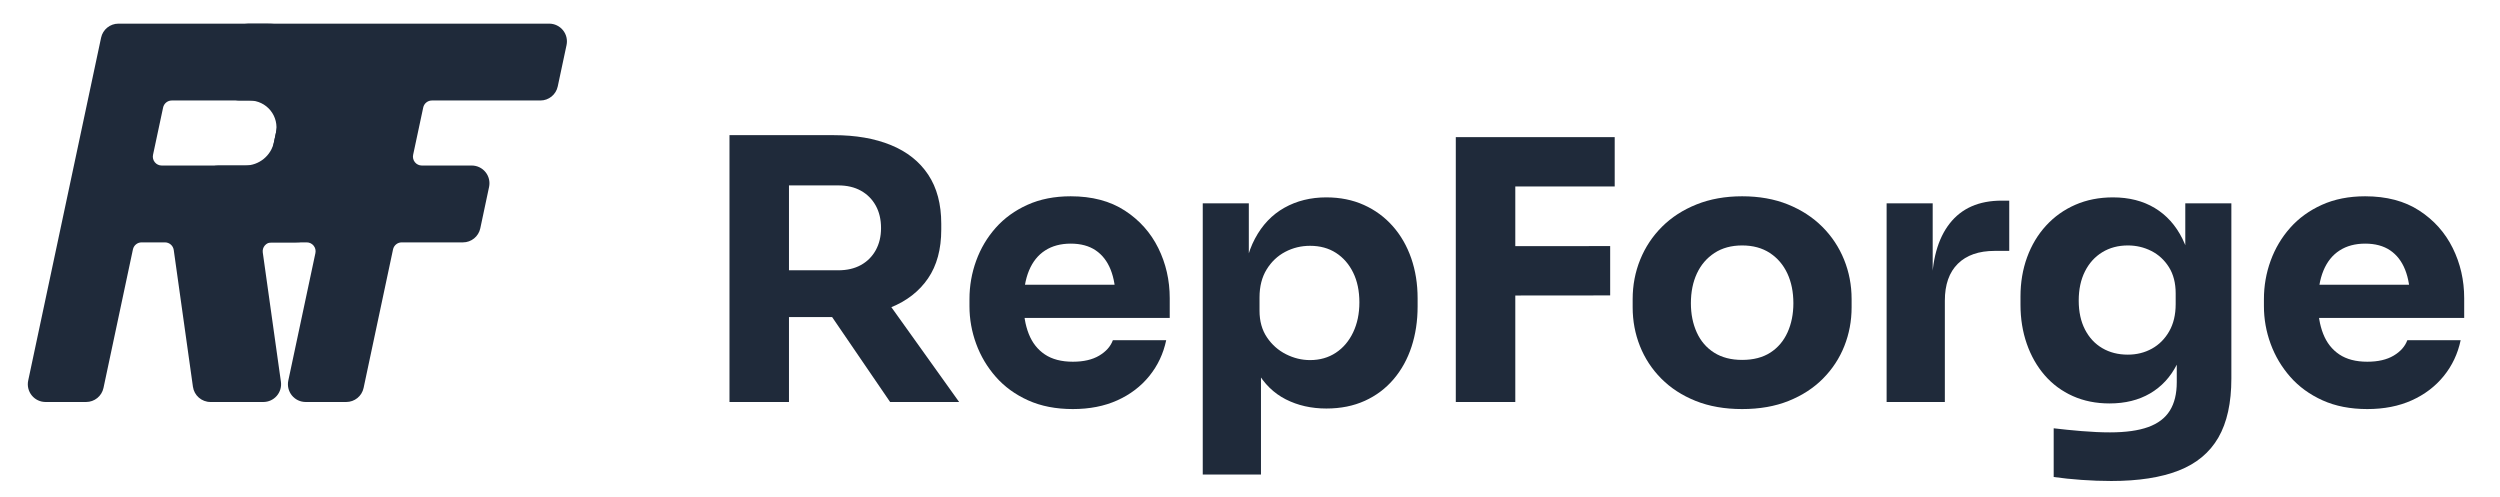
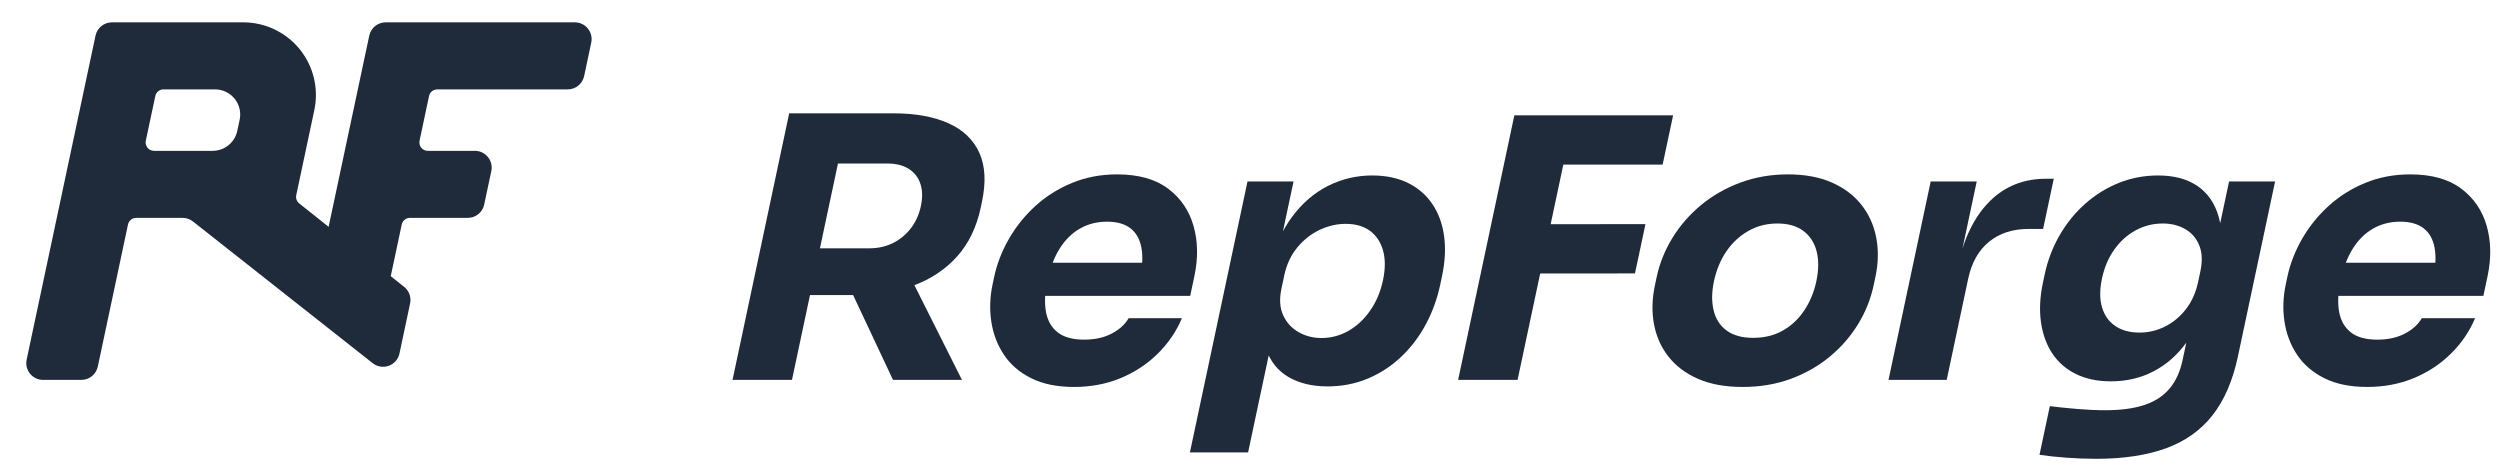
- <svg xmlns="http://www.w3.org/2000/svg" viewBox="0 0 845.79 167.91" width="845.79" height="167.91" role="img" aria-label="RepForge horizontal lockup, monochrome slate">
+ <svg xmlns="http://www.w3.org/2000/svg" viewBox="0 0 895.01 169.74" width="895.01" height="169.74" role="img" aria-label="RepForge horizontal lockup, monochrome slate">
  <g transform="translate(8.00 8.00) scale(1)">
-     <path fill="#1F2A3A" d="M70.20 4.75A6.00 6.00 0 0 1 76.07 0.00L177.80 0.00A6.00 6.00 0 0 1 183.67 7.25L180.69 21.25A6.00 6.00 0 0 1 174.82 26.00L138.11 26.00A3.00 3.00 0 0 0 135.18 28.38L131.77 44.38A3.00 3.00 0 0 0 134.71 48.00L151.60 48.00A6.00 6.00 0 0 1 157.46 55.25L154.49 69.25A6.00 6.00 0 0 1 148.62 74.00L127.91 74.00A3.00 3.00 0 0 0 124.97 76.38L115.01 123.25A6.00 6.00 0 0 1 109.14 128.00L95.41 128.00A6.00 6.00 0 0 1 89.54 120.75L98.71 77.62A3.00 3.00 0 0 0 95.77 74.00L62.89 74.00A6.00 6.00 0 0 1 57.02 66.75L59.99 52.75A6.00 6.00 0 0 1 65.86 48.00L80.58 48.00A3.00 3.00 0 0 0 83.51 45.62L86.91 29.62A3.00 3.00 0 0 0 83.98 26.00L73.09 26.00A6.00 6.00 0 0 1 67.22 18.75Z" />
-     <path fill="#1F2A3A" fill-rule="nonzero" d="M26.20 4.75A6.00 6.00 0 0 1 32.07 0.00L82.16 0.00A30.00 30.00 0 0 1 111.50 36.24L105.87 62.73A14.23 14.23 0 0 1 91.96 74.00L83.87 74.00A3.00 3.00 0 0 0 80.90 77.42L87.04 121.17A6.00 6.00 0 0 1 81.10 128.00L63.22 128.00A6.00 6.00 0 0 1 57.27 122.83L50.78 76.58A3.00 3.00 0 0 0 47.81 74.00L39.91 74.00A3.00 3.00 0 0 0 36.97 76.38L27.01 123.25A6.00 6.00 0 0 1 21.14 128.00L7.41 128.00A6.00 6.00 0 0 1 1.54 120.75ZM50.11 26.00A3.00 3.00 0 0 0 47.18 28.38L43.77 44.38A3.00 3.00 0 0 0 46.71 48.00L74.91 48.00A10.00 10.00 0 0 0 84.69 40.08L85.34 36.99A9.10 9.10 0 0 0 76.45 26.00Z" />
+     <path fill="#1F2A3A" d="M124.20 4.75A6.00 6.00 0 0 1 130.07 0.00L197.80 0.00A6.00 6.00 0 0 1 203.67 7.25L201.12 19.25A6.00 6.00 0 0 1 195.25 24.00L148.54 24.00A3.00 3.00 0 0 0 145.60 26.38L142.20 42.38A3.00 3.00 0 0 0 145.13 46.00L162.02 46.00A6.00 6.00 0 0 1 167.89 53.25L165.34 65.25A6.00 6.00 0 0 1 159.47 70.00L138.76 70.00A3.00 3.00 0 0 0 135.82 72.38L131.01 95.00L105.01 95.00Z" />
+     <path fill="#1F2A3A" fill-rule="nonzero" d="M26.20 4.75A6.00 6.00 0 0 1 32.07 0.00L79.10 0.00A26.00 26.00 0 0 1 104.53 31.41L98.06 61.86A3.00 3.00 0 0 0 99.13 64.84L136.68 94.69A6.00 6.00 0 0 1 138.82 100.63L135.01 118.56A6.00 6.00 0 0 1 125.42 122.02L61.08 71.29A6.00 6.00 0 0 0 57.36 70.00L40.76 70.00A3.00 3.00 0 0 0 37.82 72.38L27.01 123.25A6.00 6.00 0 0 1 21.14 128.00L7.41 128.00A6.00 6.00 0 0 1 1.54 120.75ZM50.54 24.00A3.00 3.00 0 0 0 47.60 26.38L44.20 42.38A3.00 3.00 0 0 0 47.13 46.00L68.14 46.00A9.00 9.00 0 0 0 76.94 38.87L77.80 34.87A9.00 9.00 0 0 0 68.99 24.00Z" />
  </g>
-   <g transform="translate(236.73 136.00)">
-     <path fill="#1F2A3A" d="M10.065 0.0V-90.275H30.194V0.0ZM64.408 0.0 38.111 -38.51H60.235L87.759 0.0ZM24.732 -28.721V-44.555H46.856Q51.305 -44.555 54.527 -46.334Q57.749 -48.114 59.544 -51.351Q61.339 -54.588 61.339 -58.854Q61.339 -63.211 59.544 -66.448Q57.749 -69.685 54.527 -71.481Q51.305 -73.276 46.856 -73.276H24.732V-90.275H45.291Q56.491 -90.275 64.684 -86.915Q72.877 -83.555 77.295 -76.912Q81.714 -70.268 81.714 -60.296V-58.332Q81.714 -48.359 77.234 -41.808Q72.754 -35.257 64.622 -31.989Q56.491 -28.721 45.291 -28.721Z" />
-     <path fill="#1F2A3A" d="M126.238 2.393Q117.646 2.393 111.11 -0.552Q104.574 -3.498 100.186 -8.484Q95.798 -13.471 93.528 -19.669Q91.257 -25.867 91.257 -32.403V-34.797Q91.257 -41.547 93.528 -47.792Q95.798 -54.036 100.14 -58.93Q104.482 -63.825 110.88 -66.709Q117.278 -69.593 125.501 -69.593Q136.364 -69.593 143.805 -64.761Q151.246 -59.928 155.128 -52.088Q159.009 -44.248 159.009 -35.104V-28.445H99.542V-39.676H147.196L140.721 -34.428Q140.721 -40.504 139.018 -44.769Q137.315 -49.035 133.955 -51.305Q130.595 -53.576 125.501 -53.576Q120.438 -53.576 116.848 -51.259Q113.258 -48.942 111.402 -44.478Q109.545 -40.013 109.545 -33.508Q109.545 -27.524 111.31 -23.044Q113.074 -18.564 116.756 -16.094Q120.438 -13.624 126.238 -13.624Q131.669 -13.624 135.136 -15.68Q138.604 -17.736 139.77 -20.896H157.813Q156.37 -14.054 152.09 -8.776Q147.809 -3.498 141.258 -0.552Q134.707 2.393 126.238 2.393Z" />
-     <path fill="#1F2A3A" d="M170.179 24.548V-67.2H185.767V-38.203L183.741 -38.264Q184.171 -48.359 187.853 -55.279Q191.535 -62.198 197.795 -65.712Q204.055 -69.225 211.972 -69.225Q218.998 -69.225 224.69 -66.663Q230.382 -64.101 234.464 -59.483Q238.545 -54.865 240.708 -48.636Q242.871 -42.407 242.871 -35.073V-32.311Q242.871 -24.978 240.815 -18.702Q238.759 -12.427 234.755 -7.717Q230.751 -3.007 225.013 -0.399Q219.275 2.209 212.002 2.209Q204.362 2.209 198.255 -0.905Q192.149 -4.02 188.482 -10.479Q184.815 -16.938 184.478 -26.911L189.878 -19.485V24.548ZM206.479 -14.176Q211.45 -14.176 215.209 -16.662Q218.968 -19.147 221.07 -23.581Q223.172 -28.015 223.172 -33.692Q223.172 -39.492 221.07 -43.772Q218.968 -48.053 215.255 -50.446Q211.542 -52.839 206.479 -52.839Q201.968 -52.839 198.087 -50.799Q194.205 -48.758 191.796 -44.846Q189.387 -40.934 189.387 -35.41V-30.869Q189.387 -25.591 191.904 -21.863Q194.42 -18.135 198.347 -16.156Q202.275 -14.176 206.479 -14.176Z" />
-     <path fill="#1F2A3A" d="M255.79 0.0V-89.6H275.919V0.0ZM273.464 -36.024V-52.717L308.015 -52.747V-36.055ZM273.464 -72.907V-89.6H309.55V-72.907Z" />
-     <path fill="#1F2A3A" d="M352.662 2.393Q343.794 2.393 336.921 -0.368Q330.047 -3.13 325.291 -7.932Q320.535 -12.734 318.08 -18.933Q315.625 -25.131 315.625 -32.035V-34.797Q315.625 -41.885 318.187 -48.191Q320.75 -54.496 325.567 -59.299Q330.385 -64.101 337.258 -66.847Q344.132 -69.593 352.662 -69.593Q361.284 -69.593 368.112 -66.847Q374.939 -64.101 379.757 -59.299Q384.574 -54.496 387.136 -48.191Q389.699 -41.885 389.699 -34.797V-32.035Q389.699 -25.131 387.244 -18.933Q384.789 -12.734 380.033 -7.932Q375.277 -3.13 368.403 -0.368Q361.53 2.393 352.662 2.393ZM352.662 -14.238Q358.369 -14.238 362.205 -16.708Q366.041 -19.178 368.02 -23.551Q369.999 -27.923 369.999 -33.416Q369.999 -39.123 367.958 -43.496Q365.918 -47.868 362.036 -50.415Q358.155 -52.962 352.662 -52.962Q347.2 -52.962 343.303 -50.415Q339.406 -47.868 337.365 -43.496Q335.325 -39.123 335.325 -33.416Q335.325 -27.923 337.304 -23.551Q339.283 -19.178 343.165 -16.708Q347.047 -14.238 352.662 -14.238Z" />
-     <path fill="#1F2A3A" d="M401.543 0.0V-67.2H417.131V-38.356H416.824Q416.824 -52.625 422.869 -60.373Q428.914 -68.121 440.452 -68.121H443.029V-51.121H438.119Q430.049 -51.121 425.646 -46.779Q421.243 -42.437 421.243 -34.275V0.0Z" />
-     <path fill="#1F2A3A" d="M477.55 26.727Q472.64 26.727 467.485 26.358Q462.33 25.99 458.065 25.376V8.899Q462.391 9.42 467.562 9.85Q472.732 10.279 477.12 10.279Q485.067 10.279 490.038 8.484Q495.009 6.689 497.357 2.93Q499.704 -0.828 499.704 -6.689V-20.129L503.264 -27.985Q502.987 -19.055 499.735 -12.673Q496.482 -6.29 490.683 -2.9Q484.883 0.491 476.967 0.491Q470.093 0.491 464.524 -2.01Q458.955 -4.511 455.027 -9.037Q451.099 -13.563 448.967 -19.684Q446.834 -25.806 446.834 -32.925V-35.687Q446.834 -42.836 449.074 -48.973Q451.314 -55.11 455.487 -59.667Q459.66 -64.224 465.398 -66.724Q471.136 -69.225 478.133 -69.225Q486.264 -69.225 492.248 -65.635Q498.231 -62.045 501.622 -55.218Q505.013 -48.39 505.289 -38.602L502.588 -37.927V-67.2H518.176V-7.917Q518.176 4.419 513.773 12.044Q509.37 19.669 500.348 23.198Q491.327 26.727 477.55 26.727ZM483.134 -16.018Q487.645 -16.018 491.296 -18.043Q494.948 -20.068 497.142 -23.904Q499.336 -27.739 499.336 -33.109V-36.73Q499.336 -41.977 497.065 -45.598Q494.795 -49.219 491.112 -51.09Q487.43 -52.962 483.165 -52.962Q478.255 -52.962 474.496 -50.661Q470.738 -48.359 468.636 -44.171Q466.534 -39.982 466.534 -34.306Q466.534 -28.629 468.651 -24.517Q470.768 -20.405 474.512 -18.212Q478.255 -16.018 483.134 -16.018Z" />
-     <path fill="#1F2A3A" d="M564.173 2.393Q555.581 2.393 549.045 -0.552Q542.51 -3.498 538.122 -8.484Q533.734 -13.471 531.463 -19.669Q529.192 -25.867 529.192 -32.403V-34.797Q529.192 -41.547 531.463 -47.792Q533.734 -54.036 538.076 -58.93Q542.418 -63.825 548.815 -66.709Q555.213 -69.593 563.437 -69.593Q574.299 -69.593 581.74 -64.761Q589.181 -59.928 593.063 -52.088Q596.945 -44.248 596.945 -35.104V-28.445H537.477V-39.676H585.131L578.656 -34.428Q578.656 -40.504 576.953 -44.769Q575.25 -49.035 571.89 -51.305Q568.53 -53.576 563.437 -53.576Q558.374 -53.576 554.784 -51.259Q551.193 -48.942 549.337 -44.478Q547.481 -40.013 547.481 -33.508Q547.481 -27.524 549.245 -23.044Q551.009 -18.564 554.692 -16.094Q558.374 -13.624 564.173 -13.624Q569.604 -13.624 573.072 -15.68Q576.539 -17.736 577.705 -20.896H595.748Q594.306 -14.054 590.025 -8.776Q585.745 -3.498 579.193 -0.552Q572.642 2.393 564.173 2.393Z" />
+   <g transform="translate(251.61 136.00)">
+     <path fill="#1F2A3A" d="M10.64 0.0 30.925 -95.434H52.204L31.919 0.0ZM68.088 0.0 48.942 -40.71H72.33L92.774 0.0ZM32.599 -30.362 36.157 -47.1H59.545Q64.248 -47.1 68.054 -48.982Q71.86 -50.863 74.485 -54.286Q77.11 -57.708 78.069 -62.217Q79.048 -66.823 77.878 -70.245Q76.707 -73.668 73.705 -75.565Q70.702 -77.463 65.999 -77.463H42.611L46.43 -95.434H68.164Q80.004 -95.434 87.91 -91.882Q95.816 -88.33 98.995 -81.307Q102.173 -74.284 99.932 -63.741L99.491 -61.665Q97.25 -51.123 91.042 -44.197Q84.834 -37.272 75.503 -33.817Q66.173 -30.362 54.333 -30.362Z" />
+     <path fill="#1F2A3A" d="M132.914 2.53Q123.831 2.53 117.583 -0.584Q111.336 -3.698 107.818 -8.969Q104.299 -14.24 103.292 -20.793Q102.284 -27.346 103.753 -34.255L104.291 -36.785Q105.807 -43.922 109.611 -50.523Q113.415 -57.124 119.104 -62.298Q124.794 -67.472 132.206 -70.521Q139.617 -73.57 148.311 -73.57Q159.794 -73.57 166.574 -68.461Q173.355 -63.352 175.696 -55.064Q178.038 -46.776 175.983 -37.109L174.487 -30.07H111.622L114.145 -41.943H164.522L156.498 -36.396Q157.864 -42.819 157.022 -47.328Q156.18 -51.836 153.138 -54.237Q150.096 -56.637 144.712 -56.637Q139.359 -56.637 135.043 -54.188Q130.727 -51.739 127.762 -47.019Q124.796 -42.3 123.334 -35.423Q121.99 -29.097 122.848 -24.361Q123.707 -19.625 127.044 -17.014Q130.382 -14.403 136.513 -14.403Q142.254 -14.403 146.382 -16.576Q150.509 -18.749 152.452 -22.091H171.526Q168.464 -14.857 162.753 -9.277Q157.042 -3.698 149.454 -0.584Q141.867 2.53 132.914 2.53Z" />
+     <path fill="#1F2A3A" d="M174.387 25.951 195.003 -71.04H211.482L204.966 -40.386L202.839 -40.451Q205.562 -51.123 211.009 -58.438Q216.456 -65.753 223.863 -69.467Q231.27 -73.181 239.639 -73.181Q247.068 -73.181 252.509 -70.472Q257.951 -67.764 261.227 -62.882Q264.504 -58 265.391 -51.415Q266.278 -44.83 264.631 -37.077L264.01 -34.158Q262.362 -26.405 258.779 -19.771Q255.195 -13.138 249.904 -8.158Q244.612 -3.179 237.96 -0.422Q231.308 2.336 223.62 2.336Q215.543 2.336 209.788 -0.957Q204.032 -4.249 201.607 -11.078Q199.182 -17.906 201.066 -28.448L205.107 -20.598L195.213 25.951ZM221.463 -14.987Q226.718 -14.987 231.25 -17.614Q235.783 -20.242 239.001 -24.929Q242.219 -29.616 243.495 -35.617Q244.798 -41.748 243.538 -46.273Q242.278 -50.798 238.89 -53.329Q235.503 -55.859 230.151 -55.859Q225.382 -55.859 220.82 -53.702Q216.258 -51.545 212.833 -47.409Q209.407 -43.273 208.166 -37.434L207.146 -32.633Q205.96 -27.054 207.782 -23.112Q209.604 -19.171 213.312 -17.079Q217.019 -14.987 221.463 -14.987Z" />
+     <path fill="#1F2A3A" d="M270.406 0.0 290.539 -94.72H311.819L291.686 0.0ZM297.185 -38.083 300.936 -55.729 337.469 -55.762 333.718 -38.115ZM305.473 -77.074 309.224 -94.72H347.371L343.621 -77.074Z" />
+     <path fill="#1F2A3A" d="M372.276 2.53Q362.902 2.53 356.256 -0.389Q349.61 -3.309 345.661 -8.385Q341.712 -13.462 340.51 -20.014Q339.308 -26.567 340.859 -33.866L341.48 -36.785Q343.073 -44.278 347.198 -50.944Q351.324 -57.611 357.496 -62.687Q363.667 -67.764 371.551 -70.667Q379.434 -73.57 388.452 -73.57Q397.567 -73.57 404.167 -70.667Q410.768 -67.764 414.782 -62.687Q418.795 -57.611 420.087 -50.944Q421.379 -44.278 419.786 -36.785L419.165 -33.866Q417.614 -26.567 413.626 -20.014Q409.638 -13.462 403.531 -8.385Q397.424 -3.309 389.538 -0.389Q381.651 2.53 372.276 2.53ZM376.013 -15.051Q382.047 -15.051 386.657 -17.663Q391.267 -20.274 394.341 -24.896Q397.416 -29.519 398.65 -35.325Q399.933 -41.359 398.758 -45.981Q397.584 -50.604 394.052 -53.296Q390.521 -55.989 384.715 -55.989Q378.941 -55.989 374.249 -53.296Q369.557 -50.604 366.417 -45.981Q363.277 -41.359 361.995 -35.325Q360.761 -29.519 361.871 -24.896Q362.98 -20.274 366.529 -17.663Q370.077 -15.051 376.013 -15.051Z" />
+     <path fill="#1F2A3A" d="M424.488 0.0 439.588 -71.04H456.067L449.586 -40.548H449.261Q452.468 -55.632 460.599 -63.822Q468.73 -72.013 480.927 -72.013H483.652L479.832 -54.042H474.642Q466.111 -54.042 460.48 -49.452Q454.85 -44.862 453.015 -36.234L445.314 0.0Z" />
+     <path fill="#1F2A3A" d="M498.833 28.254Q493.642 28.254 488.276 27.865Q482.909 27.475 478.538 26.827L482.24 9.407Q486.697 9.959 492.066 10.413Q497.435 10.867 502.074 10.867Q510.476 10.867 516.134 8.969Q521.792 7.072 525.119 3.098Q528.445 -0.876 529.762 -7.072L532.782 -21.28L538.31 -29.584Q536.011 -20.144 531.139 -13.397Q526.266 -6.65 519.373 -3.065Q512.481 0.519 504.111 0.519Q496.845 0.519 491.52 -2.125Q486.194 -4.768 483.059 -9.553Q479.924 -14.338 479.045 -20.809Q478.166 -27.281 479.766 -34.806L480.386 -37.726Q481.993 -45.284 485.74 -51.772Q489.487 -58.259 494.922 -63.076Q500.358 -67.893 506.986 -70.537Q513.614 -73.181 521.01 -73.181Q529.606 -73.181 535.124 -69.386Q540.643 -65.59 542.694 -58.373Q544.744 -51.155 542.836 -40.807L539.83 -40.094L546.408 -71.04H562.887L549.565 -8.369Q546.794 4.671 540.425 12.732Q534.057 20.793 523.727 24.523Q513.397 28.254 498.833 28.254ZM514.341 -16.933Q519.11 -16.933 523.425 -19.074Q527.74 -21.215 530.921 -25.269Q534.102 -29.324 535.309 -35.001L536.123 -38.829Q537.302 -44.376 535.715 -48.203Q534.128 -52.031 530.656 -54.01Q527.184 -55.989 522.675 -55.989Q517.485 -55.989 512.994 -53.556Q508.503 -51.123 505.34 -46.695Q502.177 -42.267 500.901 -36.266Q499.626 -30.265 500.94 -25.918Q502.254 -21.572 505.719 -19.252Q509.183 -16.933 514.341 -16.933Z" />
+     <path fill="#1F2A3A" d="M595.874 2.53Q586.791 2.53 580.544 -0.584Q574.296 -3.698 570.778 -8.969Q567.26 -14.24 566.252 -20.793Q565.244 -27.346 566.713 -34.255L567.251 -36.785Q568.768 -43.922 572.571 -50.523Q576.375 -57.124 582.065 -62.298Q587.754 -67.472 595.166 -70.521Q602.577 -73.57 611.271 -73.57Q622.754 -73.57 629.534 -68.461Q636.315 -63.352 638.657 -55.064Q640.998 -46.776 638.944 -37.109L637.447 -30.07H574.582L577.105 -41.943H627.482L619.459 -36.396Q620.824 -42.819 619.982 -47.328Q619.14 -51.836 616.098 -54.237Q613.057 -56.637 607.672 -56.637Q602.319 -56.637 598.004 -54.188Q593.688 -51.739 590.722 -47.019Q587.756 -42.3 586.294 -35.423Q584.95 -29.097 585.808 -24.361Q586.667 -19.625 590.005 -17.014Q593.342 -14.403 599.473 -14.403Q605.215 -14.403 609.342 -16.576Q613.47 -18.749 615.412 -22.091H634.486Q631.424 -14.857 625.713 -9.277Q620.002 -3.698 612.414 -0.584Q604.827 2.53 595.874 2.53Z" />
  </g>
</svg>
